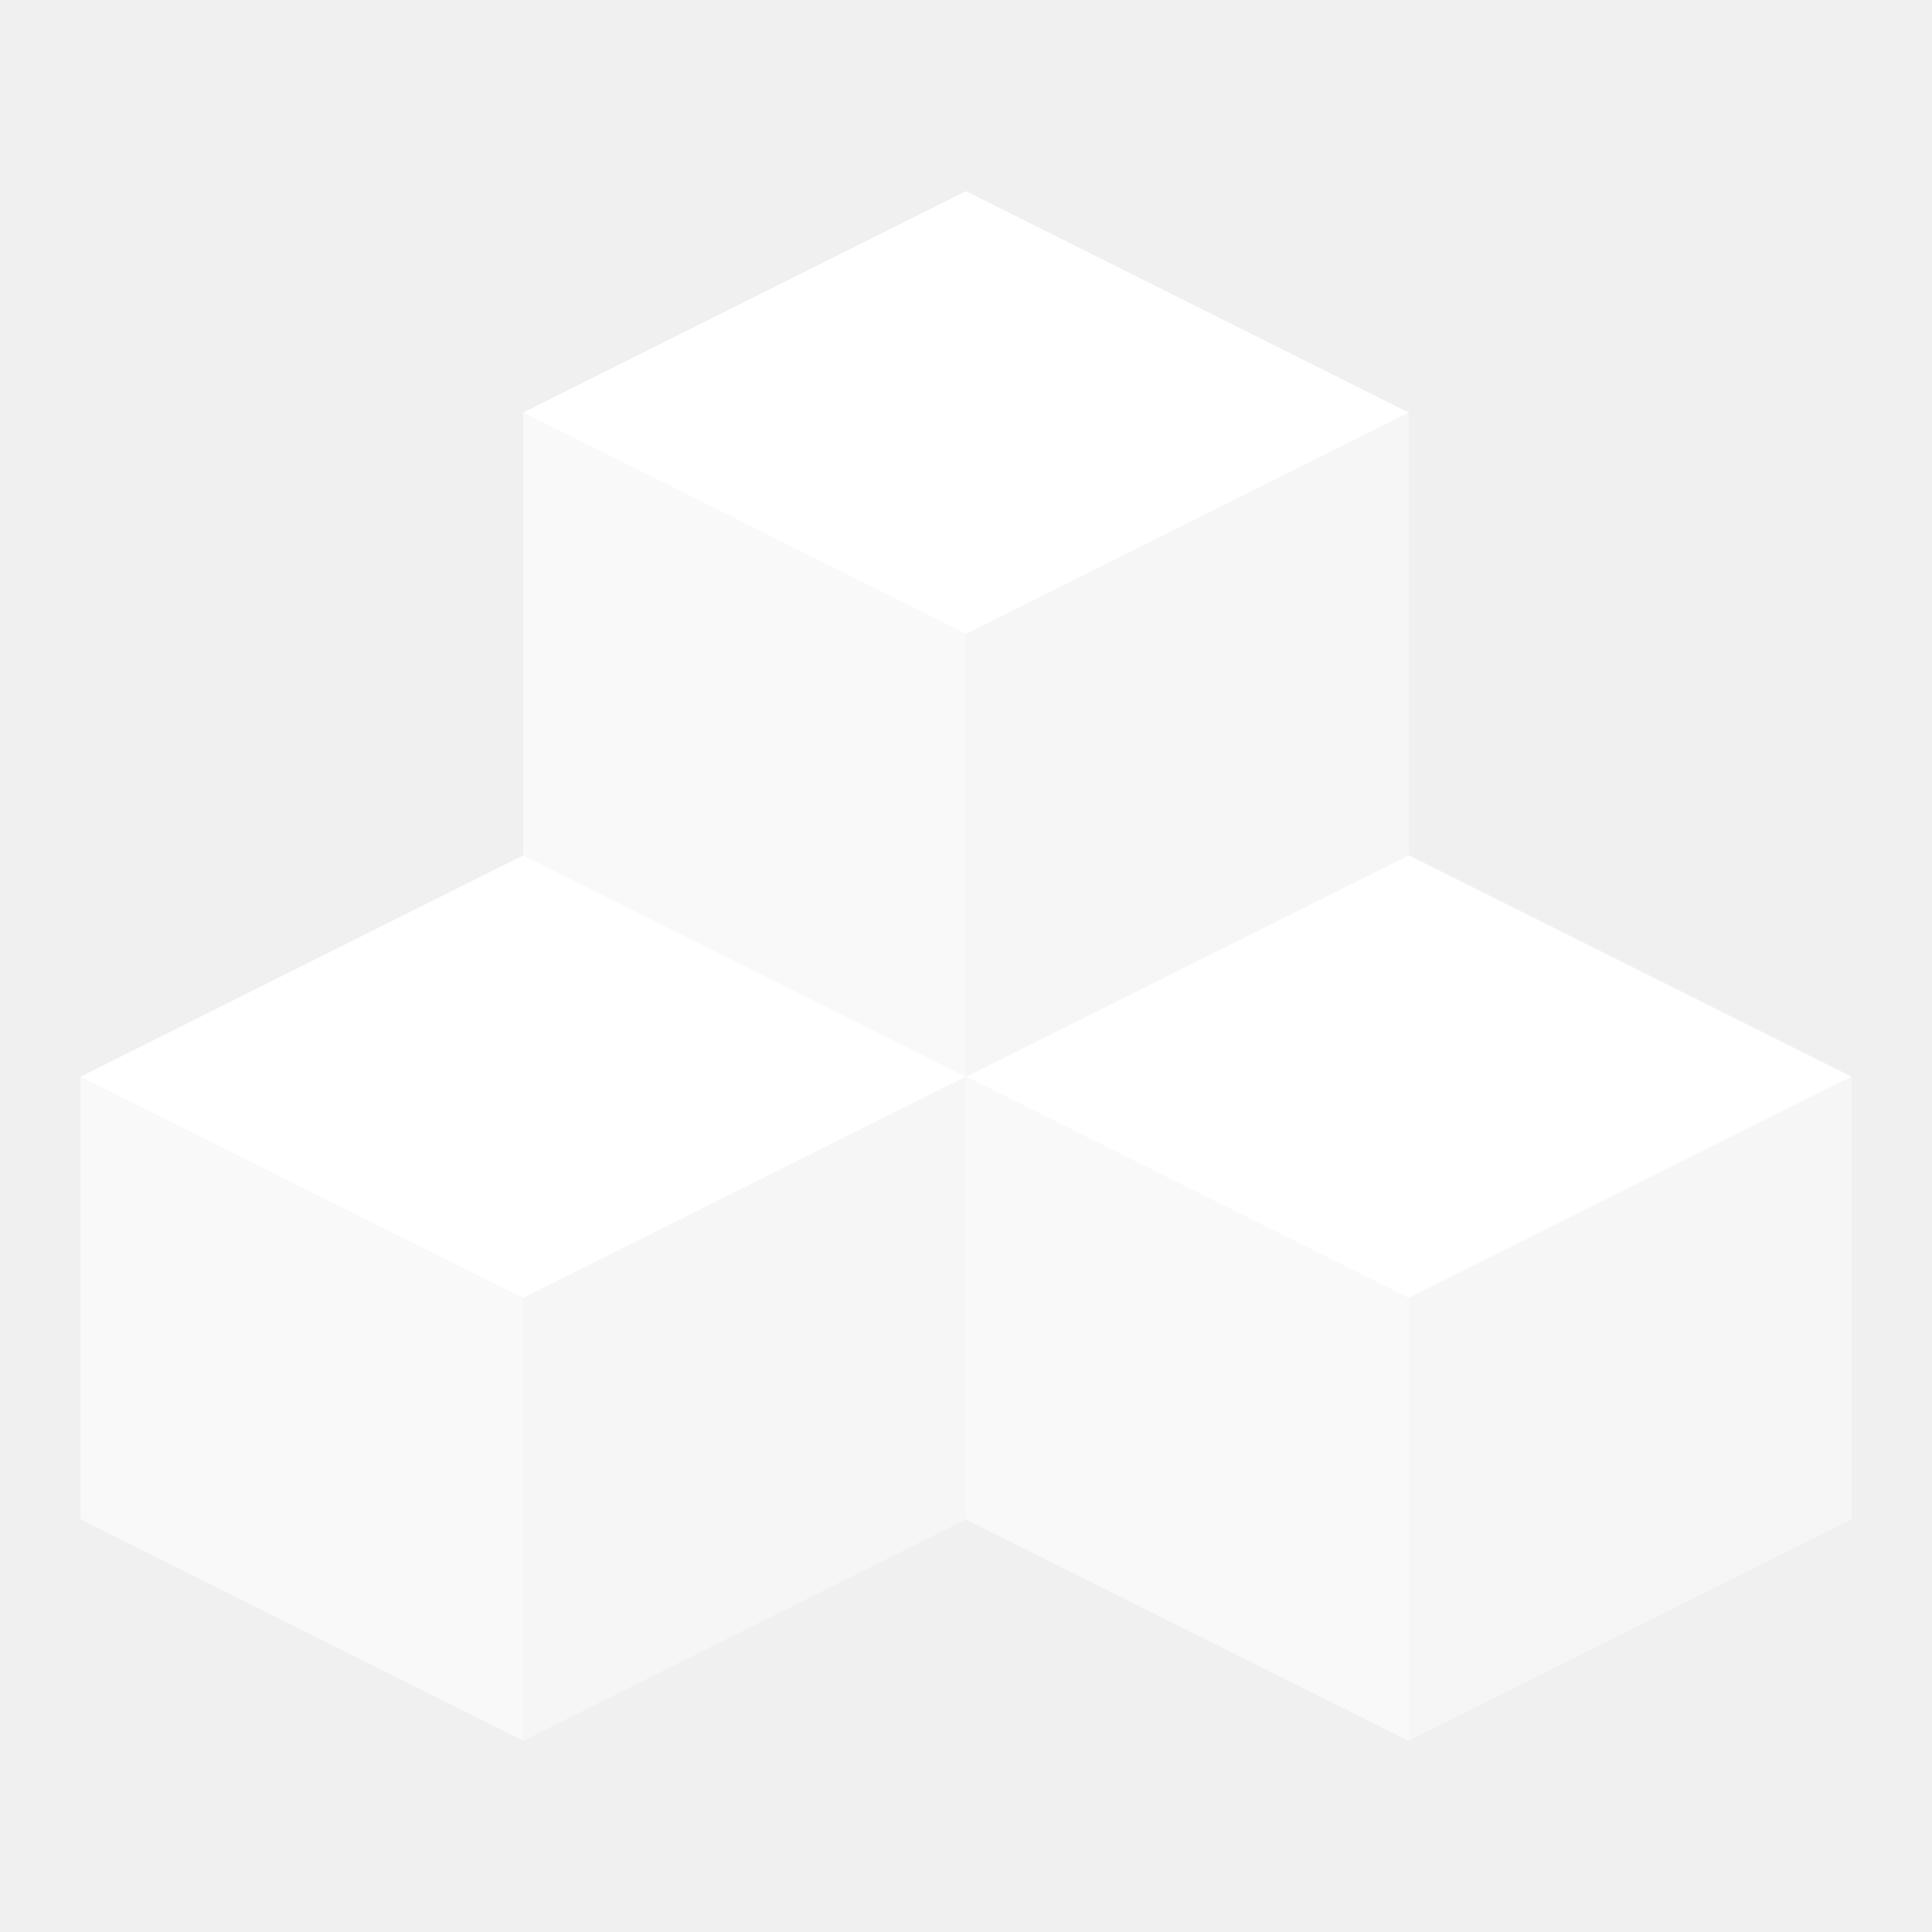
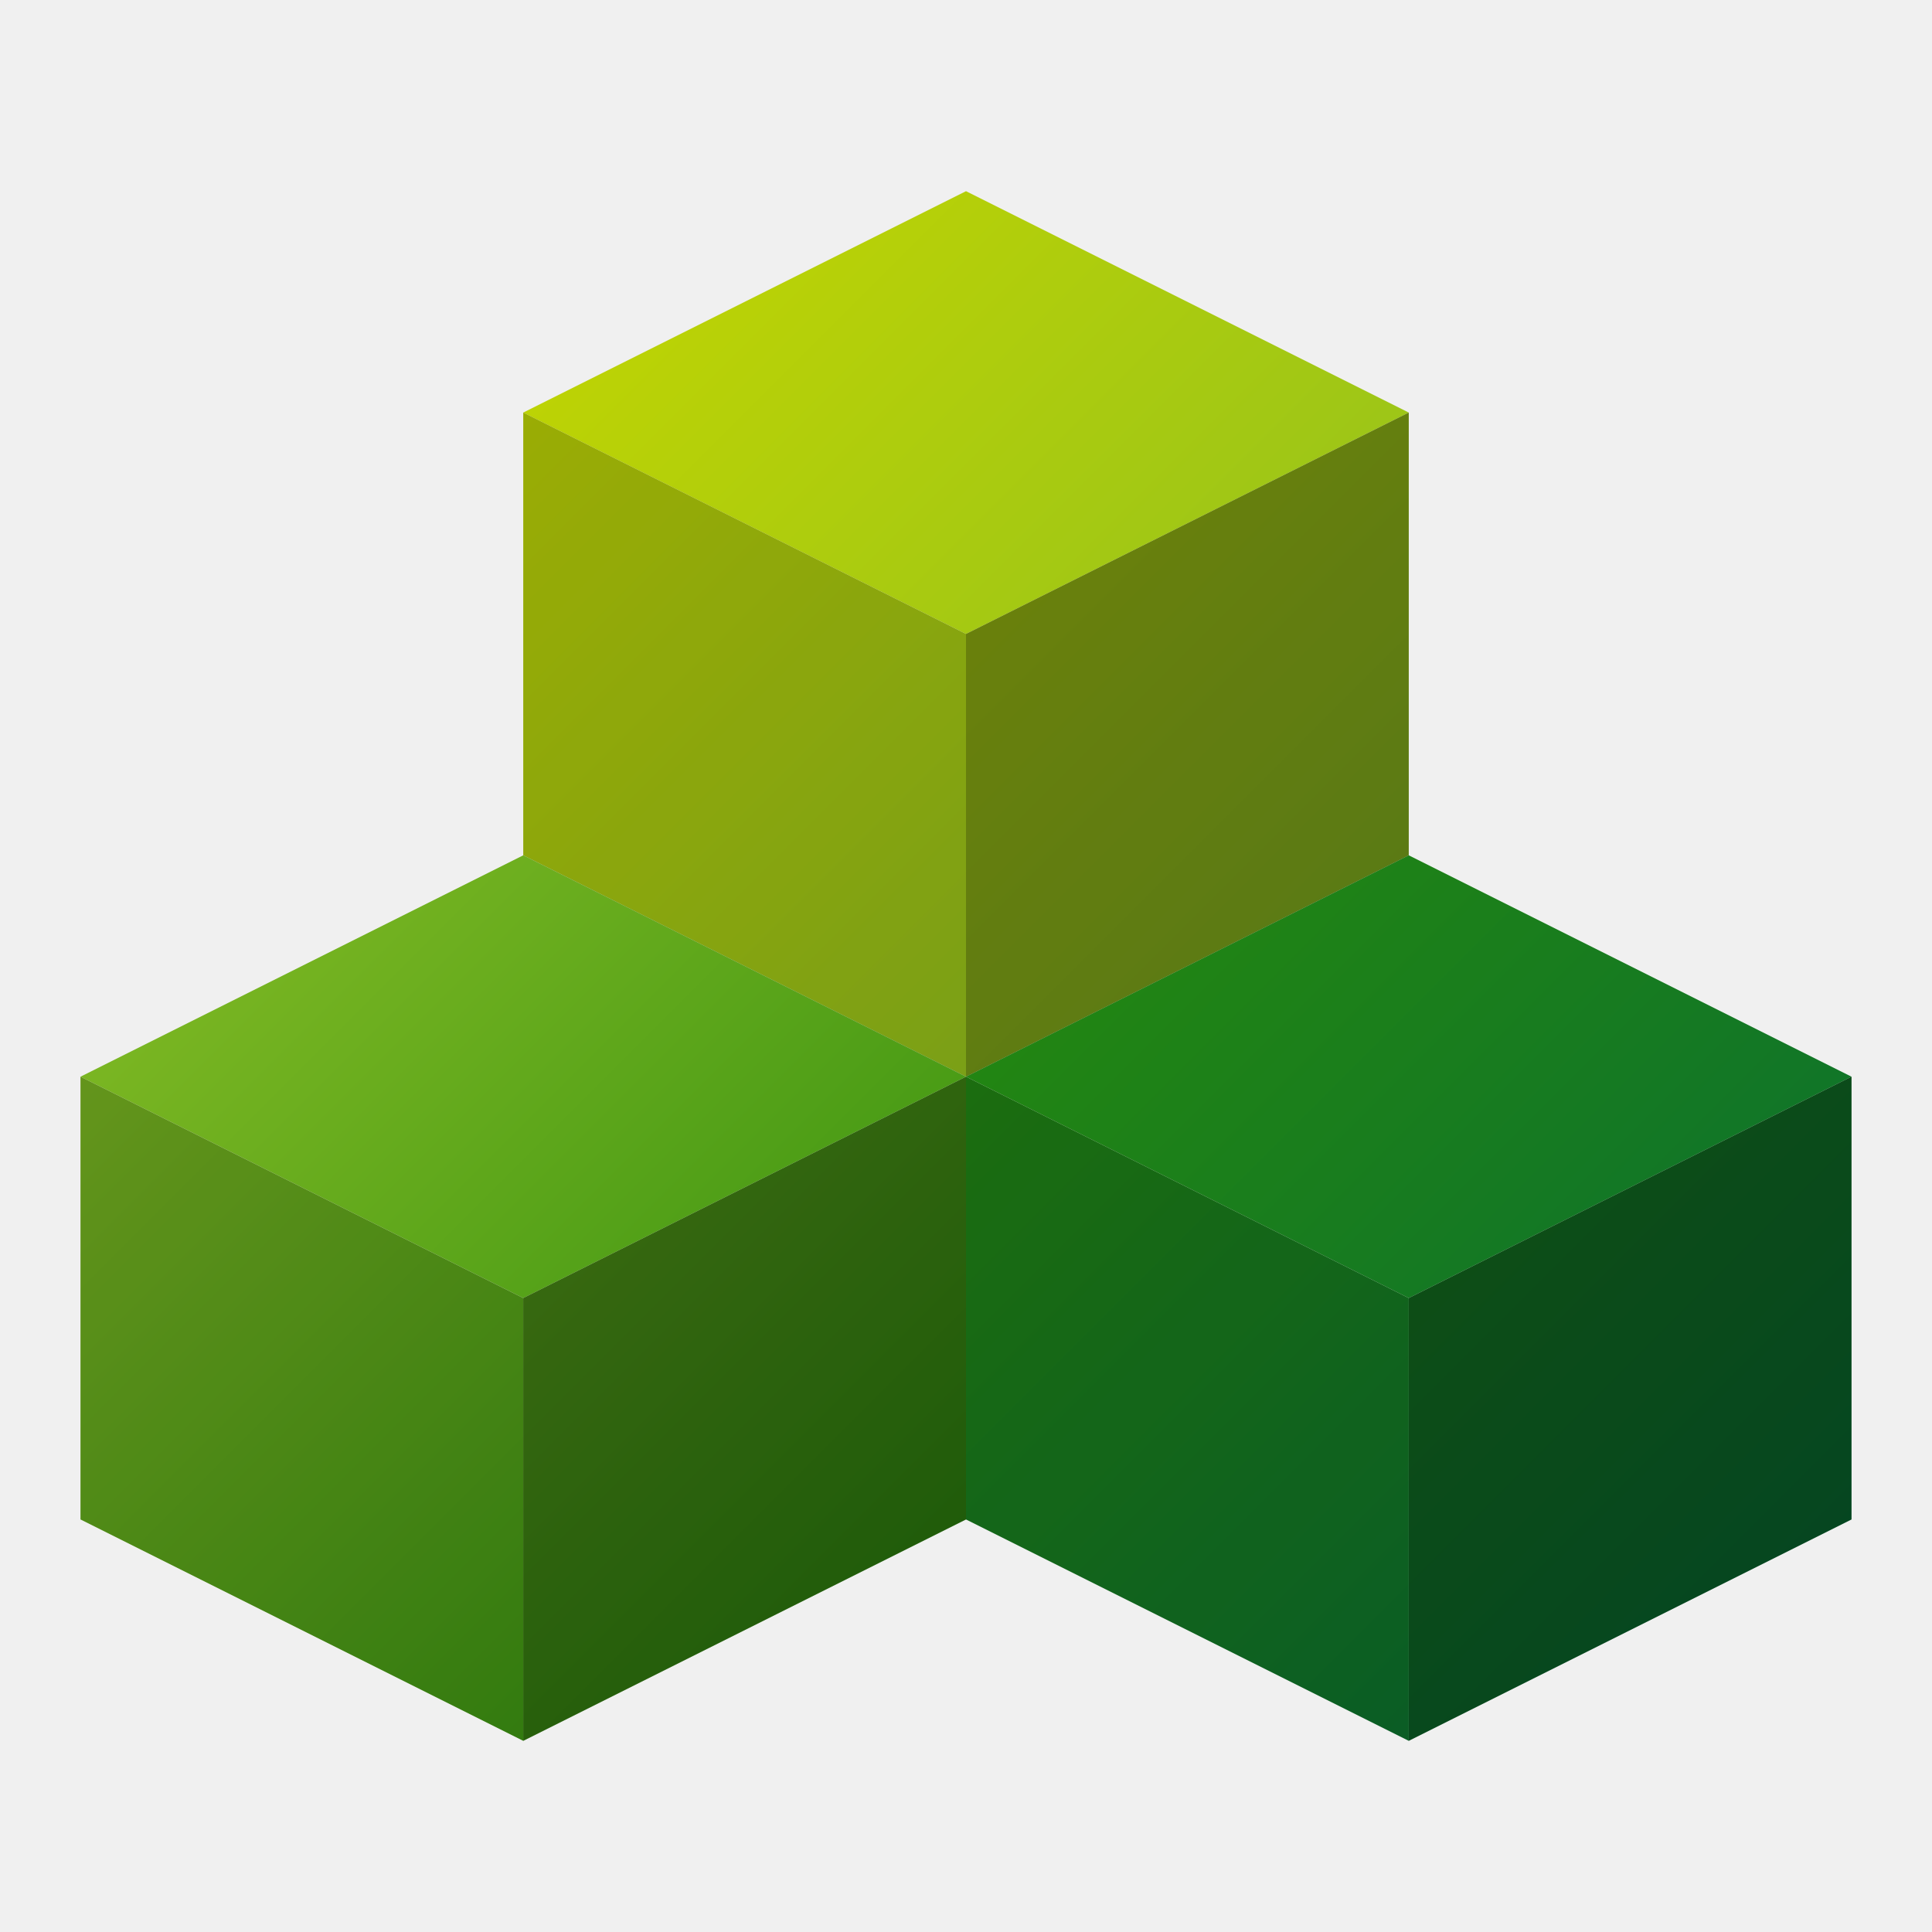
<svg xmlns="http://www.w3.org/2000/svg" viewBox="0 0 24 24" role="img" aria-label="Enact">
-   <path fill="#ffffff" fill-opacity="1" d="M12 2.375 L17.5 5.125 L12 7.875 L6.5 5.125 Z" />
-   <path fill="#ffffff" fill-opacity="0.62" d="M6.5 5.125 L12 7.875 L12 13.375 L6.5 10.625 Z" />
-   <path fill="#ffffff" fill-opacity="0.38" d="M12 7.875 L17.5 5.125 L17.5 10.625 L12 13.375 Z" />
-   <path fill="#ffffff" fill-opacity="1" d="M6.5 10.625 L12 13.375 L6.5 16.125 L1 13.375 Z" />
-   <path fill="#ffffff" fill-opacity="0.62" d="M1 13.375 L6.5 16.125 L6.5 21.625 L1 18.875 Z" />
-   <path fill="#ffffff" fill-opacity="0.38" d="M6.5 16.125 L12 13.375 L12 18.875 L6.5 21.625 Z" />
-   <path fill="#ffffff" fill-opacity="1" d="M17.5 10.625 L23 13.375 L17.5 16.125 L12 13.375 Z" />
-   <path fill="#ffffff" fill-opacity="0.62" d="M12 13.375 L17.5 16.125 L17.5 21.625 L12 18.875 Z" />
-   <path fill="#ffffff" fill-opacity="0.38" d="M17.5 16.125 L23 13.375 L23 18.875 L17.5 21.625 Z" />
+   <defs>
+     <linearGradient id="enact-logo-dark-top" gradientUnits="userSpaceOnUse" x1="6.5" y1="2.375" x2="17.5" y2="13.375">
+       <stop offset="0" stop-color="#c4d600" />
+       <stop offset="1" stop-color="#86bc25" />
+     </linearGradient>
+     <linearGradient id="enact-logo-dark-left" gradientUnits="userSpaceOnUse" x1="1" y1="10.625" x2="12" y2="21.625">
+       <stop offset="0" stop-color="#86bc25" />
+       <stop offset="1" stop-color="#26890d" />
+     </linearGradient>
+     <linearGradient id="enact-logo-dark-right" gradientUnits="userSpaceOnUse" x1="12" y1="10.625" x2="23" y2="21.625">
+       <stop offset="0" stop-color="#26890d" />
+       <stop offset="1" stop-color="#046a38" />
+     </linearGradient>
+   </defs>
+   <path fill="url(#enact-logo-dark-top)" d="M12 2.375 L17.5 5.125 L12 7.875 L6.5 5.125 Z" />
+   <path fill="url(#enact-logo-dark-top)" d="M6.5 5.125 L12 7.875 L12 13.375 L6.5 10.625 Z" />
+   <path fill="url(#enact-logo-dark-top)" d="M12 7.875 L17.5 5.125 L17.5 10.625 L12 13.375 Z" />
+   <path fill="url(#enact-logo-dark-left)" d="M6.5 10.625 L12 13.375 L6.5 16.125 L1 13.375 Z" />
+   <path fill="url(#enact-logo-dark-left)" d="M1 13.375 L6.5 16.125 L6.5 21.625 L1 18.875 Z" />
+   <path fill="url(#enact-logo-dark-left)" d="M6.5 16.125 L12 13.375 L12 18.875 L6.5 21.625 Z" />
+   <path fill="url(#enact-logo-dark-right)" d="M17.5 10.625 L23 13.375 L17.5 16.125 L12 13.375 Z" />
+   <path fill="url(#enact-logo-dark-right)" d="M12 13.375 L17.5 16.125 L17.5 21.625 L12 18.875 Z" />
+   <path fill="url(#enact-logo-dark-right)" d="M17.5 16.125 L23 13.375 L23 18.875 L17.5 21.625 Z" />
+   <path fill="#000000" fill-opacity="0.18" d="M6.5 5.125 L12 7.875 L12 13.375 L6.5 10.625 Z" />
+   <path fill="#000000" fill-opacity="0.36" d="M12 7.875 L17.5 5.125 L17.5 10.625 L12 13.375 Z" />
+   <path fill="#000000" fill-opacity="0.18" d="M1 13.375 L6.5 16.125 L6.5 21.625 L1 18.875 Z" />
+   <path fill="#000000" fill-opacity="0.36" d="M6.5 16.125 L12 13.375 L12 18.875 L6.5 21.625 Z" />
+   <path fill="#000000" fill-opacity="0.18" d="M12 13.375 L17.5 16.125 L17.5 21.625 L12 18.875 Z" />
+   <path fill="#000000" fill-opacity="0.36" d="M17.5 16.125 L23 13.375 L23 18.875 L17.5 21.625 Z" />
</svg>
